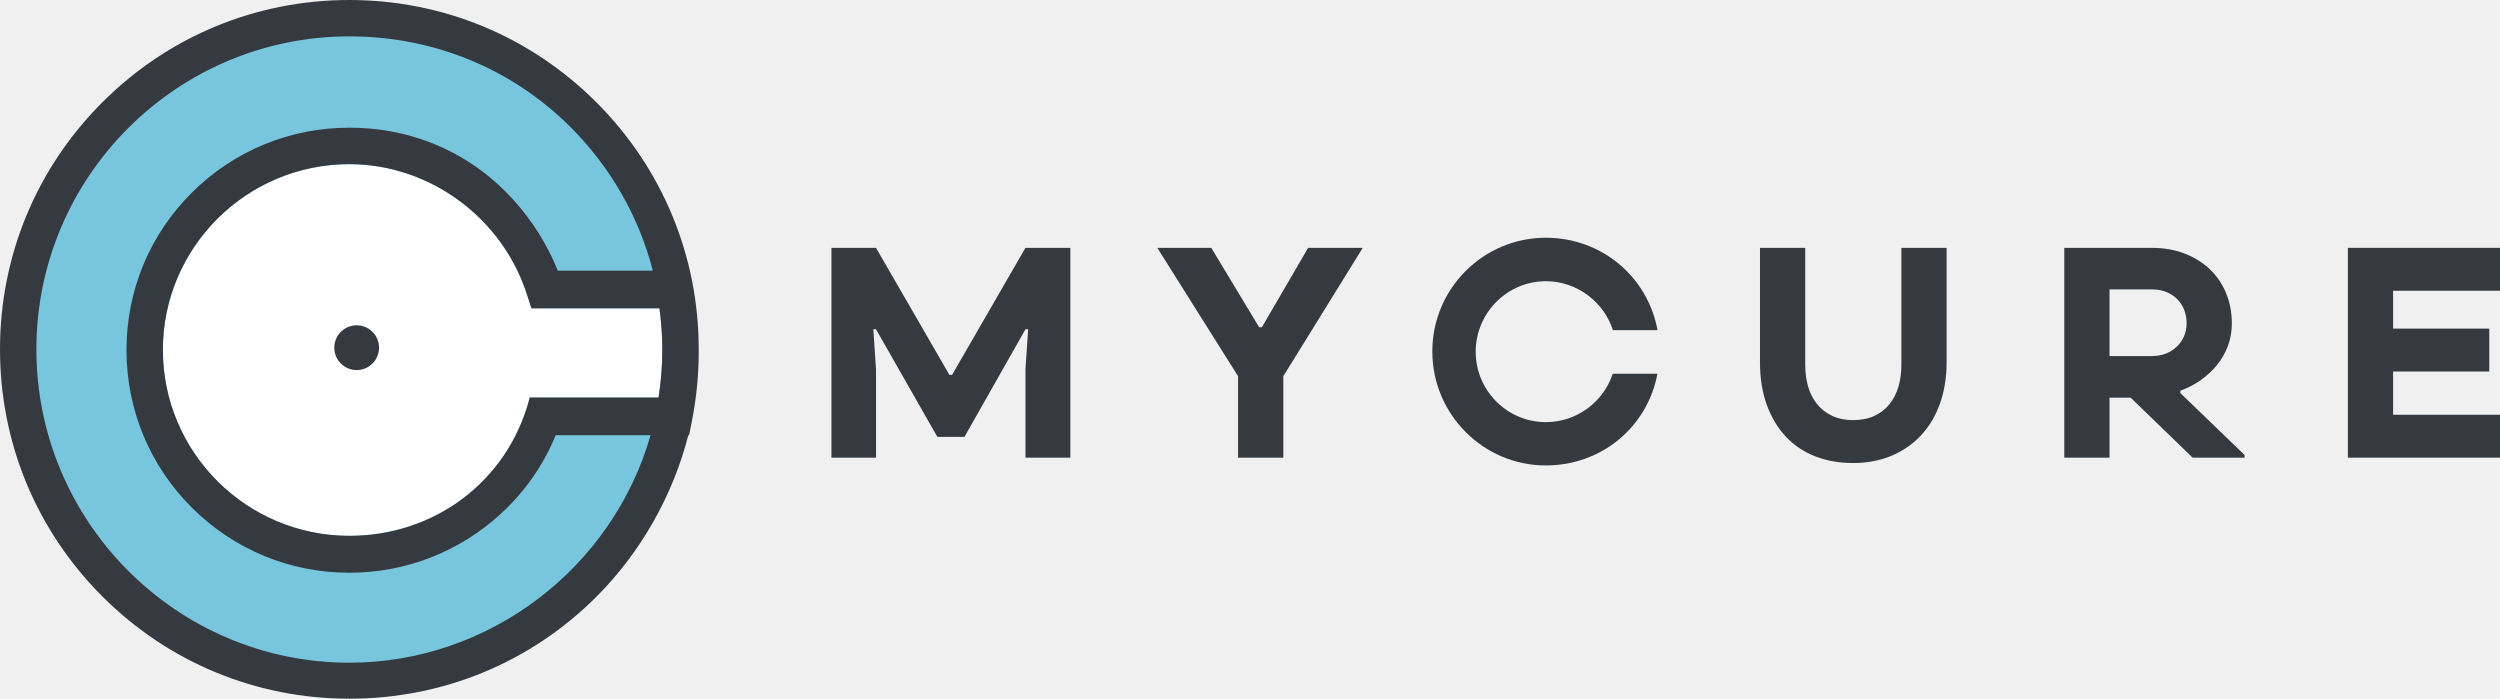
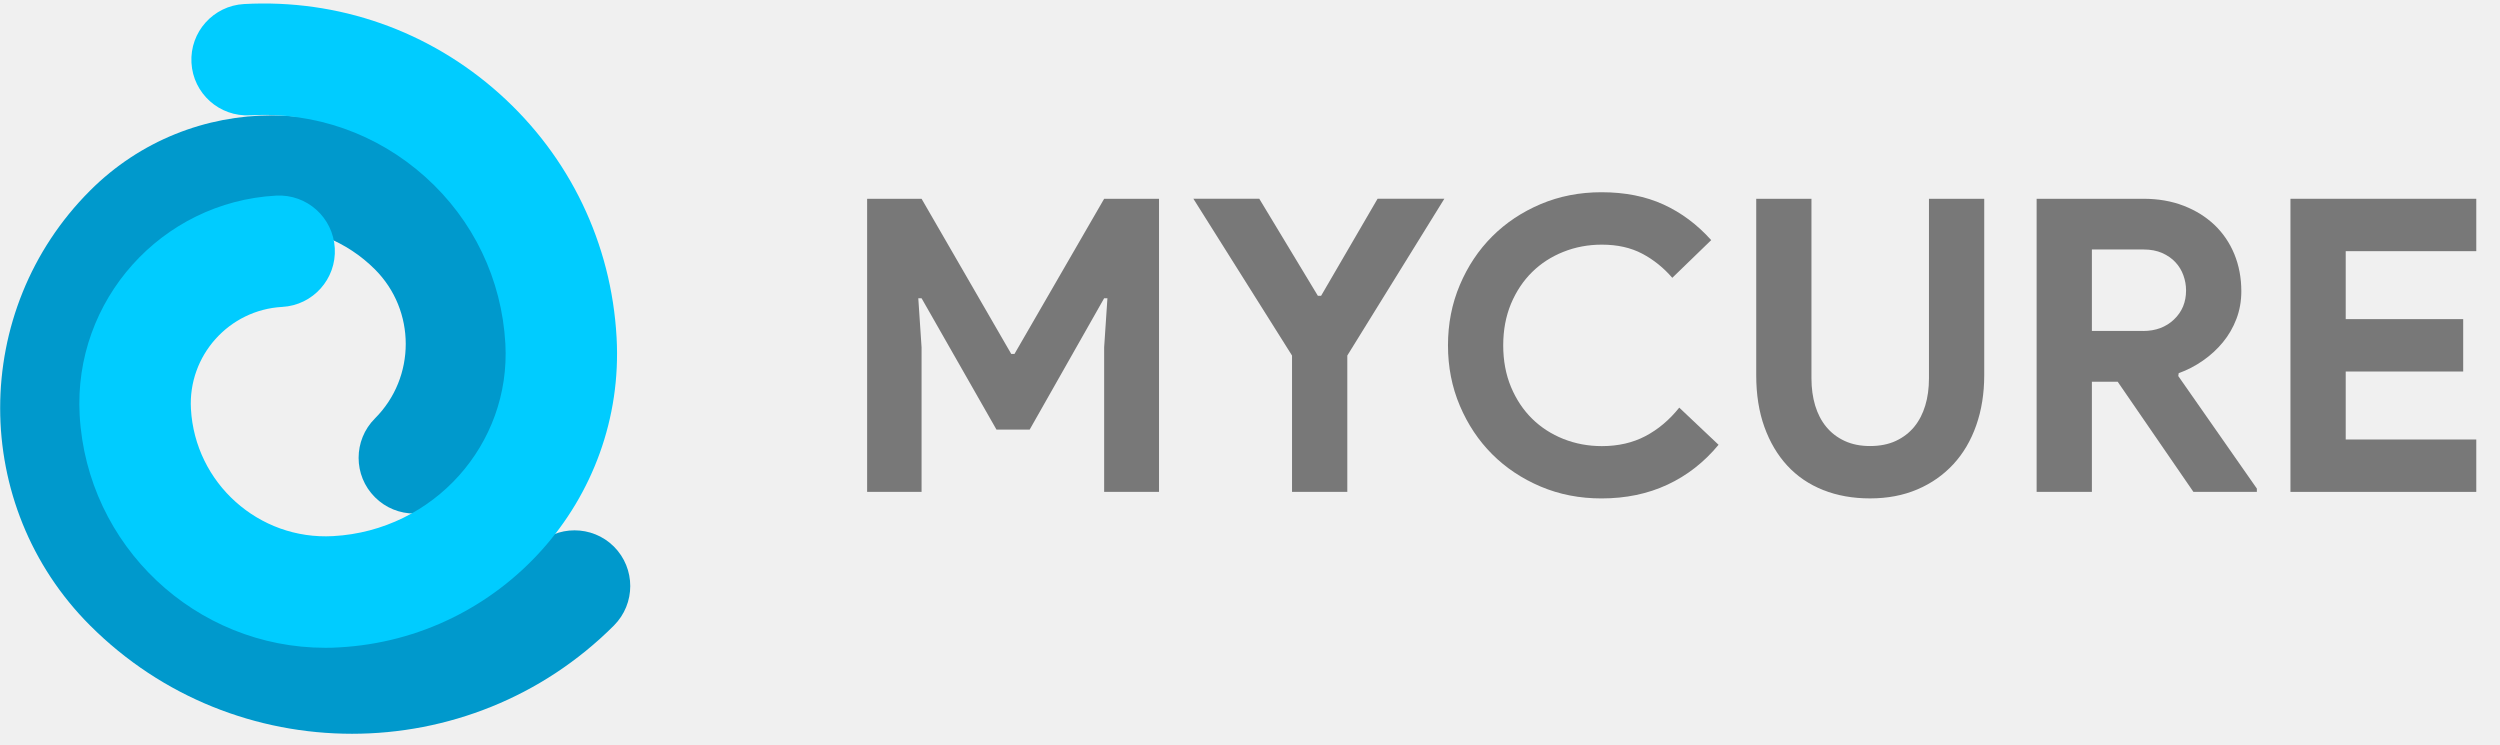
- <svg xmlns="http://www.w3.org/2000/svg" version="1.1" id="Layer_1" x="0px" y="0px" width="1261.521px" height="352.574px" viewBox="0 0 1261.521 352.574" enable-background="new 0 0 1261.521 352.574" xml:space="preserve">
+ <svg xmlns="http://www.w3.org/2000/svg" version="1.1" id="Layer_2" x="0px" y="0px" width="94px" height="28px" viewBox="0 0 94 28" enable-background="new 0 0 94 28" xml:space="preserve">
  <g>
-     <path opacity="0.5" fill="#0099CC" d="M176.101,337.887c-43.044-0.002-83.512-16.764-113.948-47.197   c-30.436-30.437-47.196-70.9-47.196-113.946c0-43.042,16.761-83.51,47.196-113.948c30.437-30.436,70.904-47.197,113.948-47.199   c43.045,0,83.513,16.763,113.95,47.199c30.438,30.438,47.202,70.905,47.202,113.948l-0.007,0.537l0.007,0.546   c0,10.617-1.013,20.932-3.095,31.534l-1.099,5.427c-0.11,0.54-0.342,1.031-0.666,1.441c-7.04,28.061-21.662,53.779-42.342,74.459   C259.614,321.125,219.146,337.887,176.101,337.887L176.101,337.887z" />
-     <path fill="#FFFFFF" d="M176.289,82.83c-51.89,0-94.104,42.04-94.104,93.713c0,51.743,42.215,93.84,94.104,93.84   c43.199-0.002,79.649-27.621,90.703-68.523l0.305-1.268h65.008c1.251-8,1.896-16.031,1.917-24.096   c-0.025-6.986-0.518-13.904-1.463-20.904h-64.582l-2.014-6.203C253.955,110.148,216.998,82.828,176.289,82.83L176.289,82.83z" />
-     <path fill="#343A40" d="M176.288,352.574c-47.09,0-91.36-18.336-124.656-51.633C18.337,267.646,0,223.377,0,176.289   c0-47.09,18.337-91.357,51.632-124.654C84.928,18.338,129.198,0,176.287,0c47.09,0,91.36,18.336,124.658,51.633   c33.298,33.297,51.636,77.566,51.636,124.654l-0.007,0.59l0.007,0.611c0,11.615-1.107,23.088-3.386,34.691l-1.463,7.412h-0.398   c-7.676,30-23.699,58.848-46.389,81.534C267.647,334.422,223.376,352.574,176.288,352.574L176.288,352.574z M176.288,18.355   c-87.084,0-157.933,70.849-157.933,157.934c0,87.084,70.848,158.118,157.933,158.118c70.613-0.003,132.828-47.815,151.998-114.815   h-47.873c-6.133,15-15.407,28.338-27.576,39.559c-20.949,19.313-48.134,29.855-76.547,29.855   c-30.042,0-58.281-11.711-79.514-32.895c-21.245-21.197-32.946-49.436-32.946-79.475c0-30.043,11.703-58.245,32.953-79.398   c21.247-21.149,49.483-32.803,79.507-32.803c24.513,0,47.794,7.419,67.326,22.212c16.892,12.796,30.297,30.944,37.839,49.944   h47.962c-6.918-27-21.223-52.152-41.45-72.379C258.135,34.385,218.474,18.354,176.288,18.355L176.288,18.355z M176.289,82.83   c-51.89,0-94.104,42.04-94.104,93.713c0,51.743,42.215,93.84,94.104,93.84c43.199-0.002,79.649-27.621,90.703-68.523l0.305-1.268   h65.008c1.251-8,1.896-16.031,1.917-24.096c-0.025-6.986-0.518-13.904-1.463-20.904h-64.582l-2.014-6.203   C253.955,110.148,216.998,82.828,176.289,82.83L176.289,82.83z" />
-     <path fill="#343A40" d="M179.979,186.746c-6.23,0-11.298-5.068-11.298-11.298s5.067-11.297,11.298-11.297   c6.229,0,11.297,5.067,11.297,11.297S186.209,186.746,179.979,186.746z" />
    <g>
-       <g>
-         <path fill="#343A40" d="M419.552,125.07h22.489l37.03,64.084h1.353l37.03-64.084h22.657v105.867h-22.657v-44.49l1.352-20.29     h-1.352l-30.773,54.278h-13.698l-30.941-54.278h-1.354l1.354,20.29v44.49h-22.489V125.07z" />
-         <path fill="#343A40" d="M624.743,189.831l-40.749-64.761h27.225l24.178,40.074h1.352l23.335-40.074h27.563l-40.075,64.761v41.106     h-22.828V189.831z" />
-         <path fill="#343A40" d="M935.104,233.642c-7.099,0-13.555-1.156-19.36-3.466c-5.806-2.311-10.735-5.665-14.794-10.062     c-4.059-4.396-7.215-9.723-9.469-15.979c-2.257-6.255-3.383-13.384-3.383-21.39V125.07l22.828-0.001v59.029     c0,4.059,0.506,7.776,1.521,11.161c1.017,3.379,2.538,6.312,4.567,8.791s4.564,4.425,7.611,5.832     c3.04,1.411,6.531,2.114,10.479,2.114c4.061,0,7.609-0.703,10.654-2.114c3.043-1.407,5.582-3.353,7.609-5.832     c2.029-2.479,3.55-5.412,4.564-8.791c1.015-3.385,1.523-7.104,1.523-11.161v-59.031h22.826v57.678     c0,7.556-1.1,14.457-3.298,20.712c-2.196,6.257-5.356,11.613-9.468,16.064c-4.115,4.456-9.076,7.922-14.881,10.398     C948.829,232.399,942.319,233.642,935.104,233.642z" />
-         <path fill="#343A40" d="M1041.657,125.067h44.133c6.086,0,11.607,0.96,16.569,2.875c4.96,1.918,9.215,4.567,12.767,7.947     c3.551,3.383,6.283,7.414,8.201,12.09c1.915,4.68,2.877,9.781,2.877,15.304c0,4.061-0.68,7.862-2.031,11.413     c-1.354,3.554-3.213,6.764-5.58,9.639c-2.369,2.873-5.131,5.412-8.285,7.607c-3.157,2.198-6.484,3.92-9.979,5.16l-0.166,1.184     l32.465,31.297v1.354h-26.21l-31.281-30.285h-10.653v30.285h-22.826V125.067z M1085.62,179.686c5.183,0,9.439-1.578,12.767-4.735     c3.325-3.154,4.987-7.156,4.987-12.006c0-2.14-0.367-4.226-1.1-6.256c-0.734-2.029-1.833-3.831-3.297-5.411     c-1.467-1.575-3.297-2.846-5.496-3.804c-2.197-0.957-4.706-1.438-7.524-1.438h-21.474v33.65H1085.62z" />
-         <path fill="#343A40" d="M1207.581,146.712v19.107h48.529v21.643h-48.529v21.83h53.94v21.645h-76.767V125.067h76.767v21.645     H1207.581z" />
-       </g>
-       <path fill="#343A40" d="M813.808,188.592c-4.574,14-17.945,24.416-33.734,24.416c-19.564,0-35.421-15.951-35.421-35.514    c0-19.561,15.856-35.594,35.421-35.594c15.883,0,29.325,10.691,33.818,24.691h22.506c-4.959-27-28.282-46.629-56.326-46.629    c-31.652-0.001-57.311,25.723-57.311,57.375s25.658,57.528,57.311,57.529c27.955,0,51.221-19.275,56.281-46.275H813.808z" />
+       <path fill="#787878" d="M32.604,7.474h2.047l3.371,5.833h0.123l3.371-5.833h2.063v11.021h-2.063v-5.434l0.123-1.847h-0.123    l-2.801,4.94h-1.247l-2.817-4.94h-0.123l0.123,1.847v5.434h-2.047V7.474z" />
+       <path fill="#787878" d="M48.58,13.368l-3.709-5.895h2.478l2.202,3.648h0.123l2.123-3.648h2.51l-3.648,5.895v5.126H48.58V13.368z" />
+       <path fill="#787878" d="M64.618,16.724c-0.544,0.657-1.185,1.157-1.924,1.501c-0.738,0.344-1.564,0.516-2.478,0.516    c-0.821,0-1.583-0.148-2.286-0.446s-1.311-0.703-1.824-1.216c-0.513-0.513-0.918-1.121-1.216-1.824    c-0.298-0.702-0.446-1.459-0.446-2.271c0-0.811,0.148-1.566,0.446-2.27c0.298-0.703,0.703-1.311,1.216-1.824    c0.514-0.513,1.121-0.918,1.824-1.216c0.703-0.297,1.465-0.446,2.286-0.446c0.882,0,1.659,0.154,2.332,0.462    c0.672,0.308,1.27,0.754,1.793,1.339l-1.463,1.417c-0.328-0.38-0.705-0.683-1.131-0.908s-0.932-0.339-1.517-0.339    c-0.513,0-0.995,0.09-1.446,0.27c-0.452,0.18-0.845,0.434-1.178,0.762c-0.333,0.329-0.598,0.726-0.793,1.192    c-0.194,0.468-0.292,0.988-0.292,1.563c0,0.575,0.098,1.096,0.292,1.563c0.195,0.467,0.46,0.865,0.793,1.193    s0.726,0.582,1.178,0.762c0.451,0.18,0.934,0.27,1.446,0.27c0.616,0,1.162-0.126,1.64-0.377c0.478-0.252,0.9-0.608,1.27-1.07    L64.618,16.724z" />
+       <path fill="#787878" d="M70.313,18.74c-0.646,0-1.233-0.105-1.762-0.315c-0.529-0.21-0.978-0.516-1.348-0.916    c-0.369-0.4-0.656-0.885-0.861-1.454s-0.308-1.219-0.308-1.947V7.474h2.077v6.757c0,0.369,0.047,0.708,0.139,1.016    c0.093,0.309,0.231,0.575,0.416,0.801s0.415,0.402,0.692,0.531c0.277,0.128,0.595,0.192,0.954,0.192    c0.37,0,0.693-0.064,0.97-0.192c0.277-0.129,0.508-0.306,0.693-0.531c0.185-0.226,0.322-0.492,0.415-0.801    c0.093-0.308,0.139-0.646,0.139-1.016V7.474h2.078v6.634c0,0.688-0.101,1.316-0.301,1.886s-0.487,1.057-0.861,1.462    c-0.375,0.405-0.826,0.721-1.354,0.946C71.563,18.627,70.971,18.74,70.313,18.74z" />
+       <path fill="#787878" d="M76.578,7.474h4.018c0.554,0,1.057,0.087,1.508,0.262c0.451,0.174,0.839,0.416,1.162,0.723    c0.323,0.308,0.572,0.675,0.747,1.101c0.174,0.426,0.261,0.89,0.261,1.393c0,0.369-0.062,0.716-0.185,1.039    s-0.292,0.615-0.508,0.877c-0.215,0.262-0.467,0.493-0.754,0.692c-0.287,0.2-0.59,0.357-0.908,0.47l-0.016,0.108l2.955,4.232    v0.123h-2.386l-2.847-4.141h-0.97v4.141h-2.078V7.474z M80.58,12.445c0.472,0,0.859-0.144,1.162-0.432    c0.303-0.287,0.454-0.651,0.454-1.092c0-0.195-0.034-0.385-0.101-0.57c-0.066-0.185-0.167-0.349-0.3-0.492    c-0.134-0.144-0.3-0.259-0.5-0.347c-0.2-0.087-0.429-0.131-0.686-0.131h-1.954v3.063H80.58z" />
+       <path fill="#787878" d="M88.199,9.444v2.555h4.417v1.97h-4.417v2.556h4.909v1.97h-6.987V7.474h6.987v1.97H88.199z" />
+     </g>
+   </g>
+   <g>
+     <g>
+       <path fill="#0099CC" d="M13.236,27.59c-3.567,0-7.133-1.355-9.849-4.072c-4.508-4.508-4.508-11.844,0-16.352    c3.77-3.771,9.903-3.771,13.673,0c3.179,3.179,3.179,8.352,0,11.53c-0.818,0.818-2.145,0.818-2.962,0    c-0.819-0.816-0.819-2.145,0-2.963c1.544-1.543,1.544-4.059,0-5.604c-2.137-2.135-5.613-2.135-7.749,0    c-2.874,2.875-2.874,7.55,0,10.423c3.797,3.799,9.976,3.799,13.772,0c0.818-0.814,2.145-0.816,2.963,0    c0.818,0.822,0.818,2.146,0,2.967C20.371,26.232,16.803,27.59,13.236,27.59z" />
+     </g>
+     <g>
+       <path fill="#00CCFF" d="M12.237,24.357c-4.876,0.004-8.971-3.824-9.242-8.754c-0.239-4.309,3.075-8.01,7.385-8.248    c1.159-0.063,2.144,0.821,2.208,1.977c0.064,1.155-0.82,2.144-1.976,2.208c-2.003,0.11-3.544,1.831-3.433,3.833    c0.154,2.793,2.551,4.941,5.345,4.785c3.78-0.207,6.686-3.451,6.478-7.232c-0.135-2.428-1.206-4.659-3.019-6.282    c-1.813-1.622-4.146-2.443-6.575-2.309C8.251,4.399,7.262,3.516,7.199,2.36C7.134,1.205,8.02,0.217,9.175,0.152    c3.545-0.195,6.957,1.002,9.603,3.37c2.646,2.369,4.211,5.628,4.406,9.172c0.336,6.088-4.343,11.313-10.429,11.647    C12.581,24.354,12.41,24.357,12.237,24.357z" />
    </g>
  </g>
</svg>
